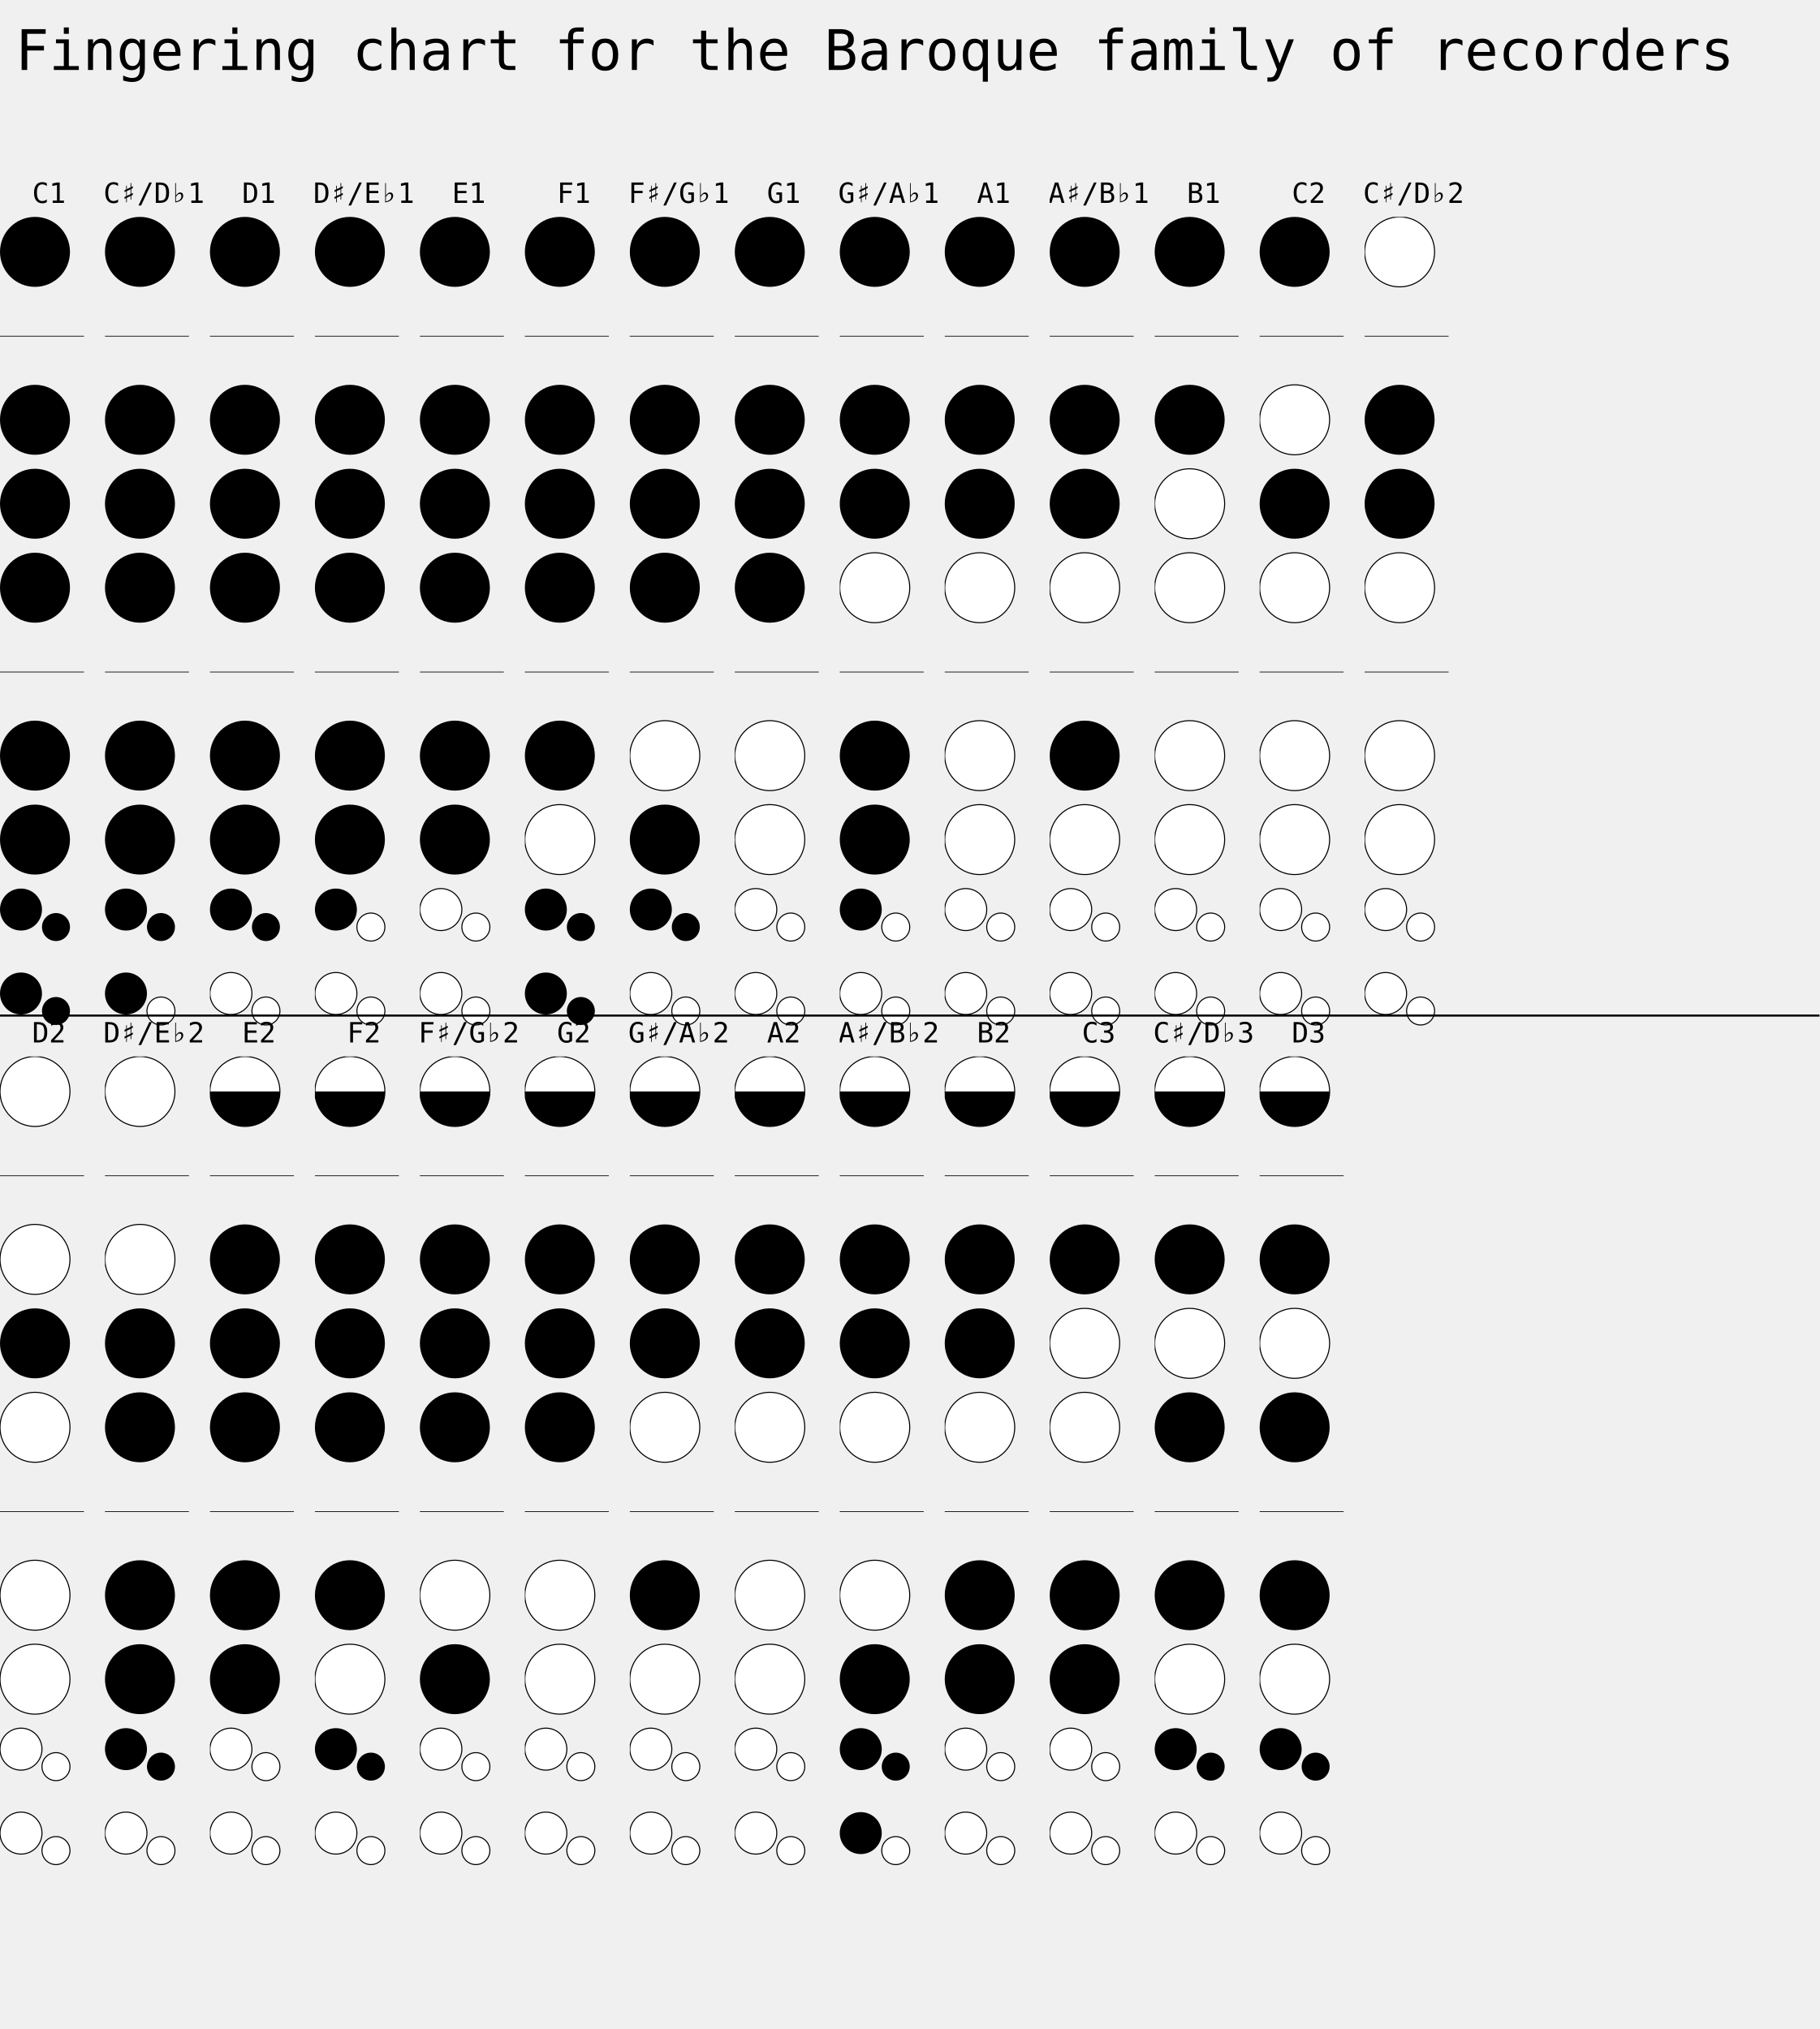
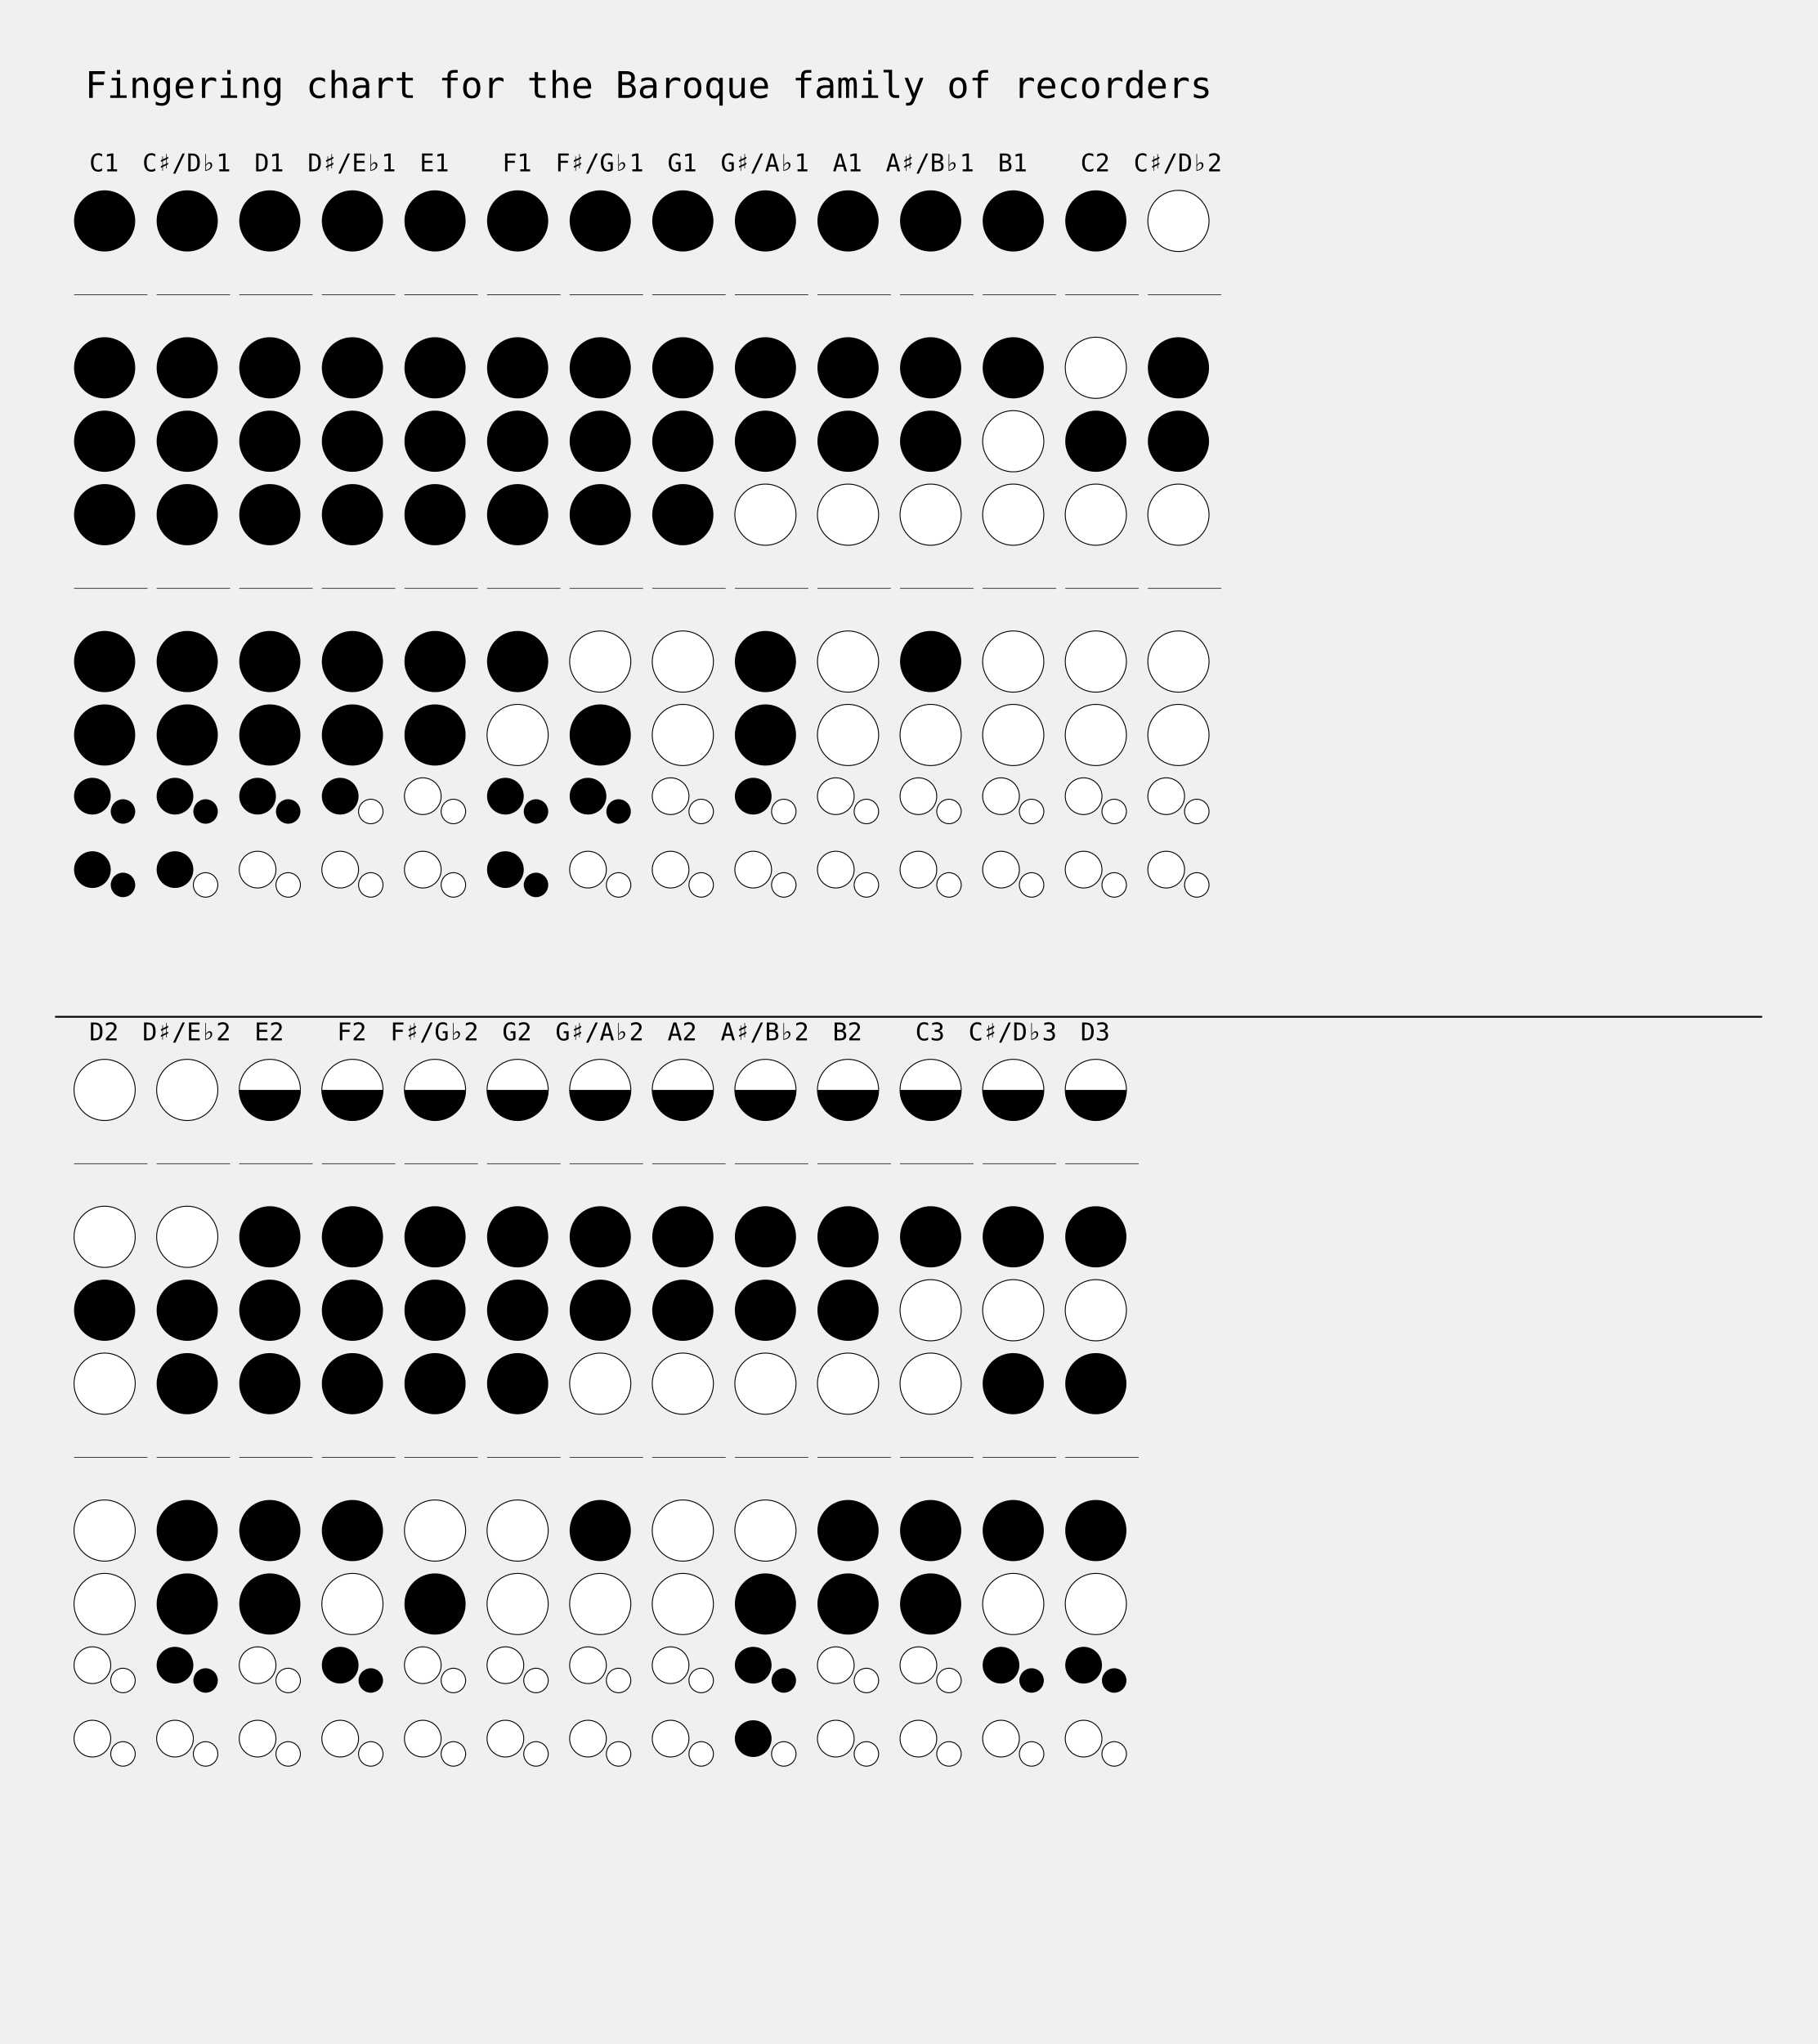
- <svg xmlns="http://www.w3.org/2000/svg" viewBox="0 0 2600 2900">
+ <svg xmlns="http://www.w3.org/2000/svg" viewBox="0 0 2970 3340">
  <defs>
    <circle cx="50" cy="50" r="50" id="pad" />
    <circle cx="80" cy="55" r="20" id="little-hole" />
    <circle cx="30" cy="30" r="30" id="big-hole" />
    <rect x="0" y="50" width="120" height="1" style="fill: black;" id="horizontal-line" />
    <path d="  M 0,50   A 50,50 0 0 0 100,50   Z  " fill="black" id="octave" />
  </defs>
  <style>
    .outline { fill: white; stroke: black; stroke-width: 1.5; }
  </style>
-   <svg class="document">
-     <svg class="page">
-       <text font-size="80" font-family="monospace" text-anchor="middle" x="1250" y="100">
+   <svg class="body" x="30" y="30" width="2850" height="3220">
+     <svg class="page" x="30" y="30" width="2910" height="3280">
+       <text font-size="60" font-family="monospace" text-anchor="middle" x="1000" y="100">
      Fingering chart for the Baroque family of recorders
</text>
-       <svg y="250" class="body">
+       <svg y="180" class="charts" x="30" width="2790" height="3010">
        <svg x="0" y="0" class="note-fingering">
-           <svg class="fingering" y="60">
-             <use x="0" y="0" href="#pad" />
-             <use x="0" y="120" href="#horizontal-line" />
-             <use x="0" y="240" href="#pad" />
-             <use x="0" y="360" href="#pad" />
-             <use x="0" y="480" href="#pad" />
-             <use x="0" y="600" href="#horizontal-line" />
-             <use x="0" y="720" href="#pad" />
-             <use x="0" y="840" href="#pad" />
-             <use x="0" y="960" href="#little-hole" />
-             <use x="0" y="960" href="#big-hole" />
-             <use x="0" y="1080" href="#little-hole" />
-             <use x="0" y="1080" href="#big-hole" />
-           </svg>
-           <text x="70" font-size="40" font-family="monospace" text-anchor="middle" class="caption" y="40">  C1  </text>
-         </svg>
-         <svg x="150" y="0" class="note-fingering">
-           <svg class="fingering" y="60">
-             <use x="0" y="0" href="#pad" />
-             <use x="0" y="120" href="#horizontal-line" />
-             <use x="0" y="240" href="#pad" />
-             <use x="0" y="360" href="#pad" />
-             <use x="0" y="480" href="#pad" />
-             <use x="0" y="600" href="#horizontal-line" />
-             <use x="0" y="720" href="#pad" />
-             <use x="0" y="840" href="#pad" />
-             <use x="0" y="960" href="#little-hole" />
-             <use x="0" y="960" href="#big-hole" />
-             <use x="0" y="1080" href="#little-hole" class="outline" />
-             <use x="0" y="1080" href="#big-hole" />
-           </svg>
-           <text x="70" font-size="40" font-family="monospace" text-anchor="middle" class="caption" y="40">C♯/D♭1</text>
-         </svg>
-         <svg x="300" y="0" class="note-fingering">
-           <svg class="fingering" y="60">
-             <use x="0" y="0" href="#pad" />
-             <use x="0" y="120" href="#horizontal-line" />
-             <use x="0" y="240" href="#pad" />
-             <use x="0" y="360" href="#pad" />
-             <use x="0" y="480" href="#pad" />
-             <use x="0" y="600" href="#horizontal-line" />
-             <use x="0" y="720" href="#pad" />
-             <use x="0" y="840" href="#pad" />
-             <use x="0" y="960" href="#little-hole" />
-             <use x="0" y="960" href="#big-hole" />
-             <use x="0" y="1080" href="#little-hole" class="outline" />
-             <use x="0" y="1080" href="#big-hole" class="outline" />
-           </svg>
-           <text x="70" font-size="40" font-family="monospace" text-anchor="middle" class="caption" y="40">  D1  </text>
-         </svg>
-         <svg x="450" y="0" class="note-fingering">
-           <svg class="fingering" y="60">
-             <use x="0" y="0" href="#pad" />
-             <use x="0" y="120" href="#horizontal-line" />
-             <use x="0" y="240" href="#pad" />
-             <use x="0" y="360" href="#pad" />
-             <use x="0" y="480" href="#pad" />
-             <use x="0" y="600" href="#horizontal-line" />
-             <use x="0" y="720" href="#pad" />
-             <use x="0" y="840" href="#pad" />
-             <use x="0" y="960" href="#little-hole" class="outline" />
-             <use x="0" y="960" href="#big-hole" />
-             <use x="0" y="1080" href="#little-hole" class="outline" />
-             <use x="0" y="1080" href="#big-hole" class="outline" />
-           </svg>
-           <text x="70" font-size="40" font-family="monospace" text-anchor="middle" class="caption" y="40">D♯/E♭1</text>
-         </svg>
-         <svg x="600" y="0" class="note-fingering">
-           <svg class="fingering" y="60">
-             <use x="0" y="0" href="#pad" />
-             <use x="0" y="120" href="#horizontal-line" />
-             <use x="0" y="240" href="#pad" />
-             <use x="0" y="360" href="#pad" />
-             <use x="0" y="480" href="#pad" />
-             <use x="0" y="600" href="#horizontal-line" />
-             <use x="0" y="720" href="#pad" />
-             <use x="0" y="840" href="#pad" />
-             <use x="0" y="960" href="#little-hole" class="outline" />
-             <use x="0" y="960" href="#big-hole" class="outline" />
-             <use x="0" y="1080" href="#little-hole" class="outline" />
-             <use x="0" y="1080" href="#big-hole" class="outline" />
-           </svg>
-           <text x="70" font-size="40" font-family="monospace" text-anchor="middle" class="caption" y="40">  E1  </text>
-         </svg>
-         <svg x="750" y="0" class="note-fingering">
-           <svg class="fingering" y="60">
-             <use x="0" y="0" href="#pad" />
-             <use x="0" y="120" href="#horizontal-line" />
-             <use x="0" y="240" href="#pad" />
-             <use x="0" y="360" href="#pad" />
-             <use x="0" y="480" href="#pad" />
-             <use x="0" y="600" href="#horizontal-line" />
-             <use x="0" y="720" href="#pad" />
-             <use x="0" y="840" href="#pad" class="outline" />
-             <use x="0" y="960" href="#little-hole" />
-             <use x="0" y="960" href="#big-hole" />
-             <use x="0" y="1080" href="#little-hole" />
-             <use x="0" y="1080" href="#big-hole" />
-           </svg>
-           <text x="70" font-size="40" font-family="monospace" text-anchor="middle" class="caption" y="40">  F1  </text>
-         </svg>
-         <svg x="900" y="0" class="note-fingering">
-           <svg class="fingering" y="60">
-             <use x="0" y="0" href="#pad" />
-             <use x="0" y="120" href="#horizontal-line" />
-             <use x="0" y="240" href="#pad" />
-             <use x="0" y="360" href="#pad" />
-             <use x="0" y="480" href="#pad" />
-             <use x="0" y="600" href="#horizontal-line" />
-             <use x="0" y="720" href="#pad" class="outline" />
-             <use x="0" y="840" href="#pad" />
-             <use x="0" y="960" href="#little-hole" />
-             <use x="0" y="960" href="#big-hole" />
-             <use x="0" y="1080" href="#little-hole" class="outline" />
-             <use x="0" y="1080" href="#big-hole" class="outline" />
-           </svg>
-           <text x="70" font-size="40" font-family="monospace" text-anchor="middle" class="caption" y="40">F♯/G♭1</text>
-         </svg>
-         <svg x="1050" y="0" class="note-fingering">
-           <svg class="fingering" y="60">
-             <use x="0" y="0" href="#pad" />
-             <use x="0" y="120" href="#horizontal-line" />
-             <use x="0" y="240" href="#pad" />
-             <use x="0" y="360" href="#pad" />
-             <use x="0" y="480" href="#pad" />
-             <use x="0" y="600" href="#horizontal-line" />
-             <use x="0" y="720" href="#pad" class="outline" />
-             <use x="0" y="840" href="#pad" class="outline" />
-             <use x="0" y="960" href="#little-hole" class="outline" />
-             <use x="0" y="960" href="#big-hole" class="outline" />
-             <use x="0" y="1080" href="#little-hole" class="outline" />
-             <use x="0" y="1080" href="#big-hole" class="outline" />
-           </svg>
-           <text x="70" font-size="40" font-family="monospace" text-anchor="middle" class="caption" y="40">  G1  </text>
-         </svg>
-         <svg x="1200" y="0" class="note-fingering">
-           <svg class="fingering" y="60">
-             <use x="0" y="0" href="#pad" />
-             <use x="0" y="120" href="#horizontal-line" />
-             <use x="0" y="240" href="#pad" />
-             <use x="0" y="360" href="#pad" />
-             <use x="0" y="480" href="#pad" class="outline" />
-             <use x="0" y="600" href="#horizontal-line" />
-             <use x="0" y="720" href="#pad" />
-             <use x="0" y="840" href="#pad" />
-             <use x="0" y="960" href="#little-hole" class="outline" />
-             <use x="0" y="960" href="#big-hole" />
-             <use x="0" y="1080" href="#little-hole" class="outline" />
-             <use x="0" y="1080" href="#big-hole" class="outline" />
-           </svg>
-           <text x="70" font-size="40" font-family="monospace" text-anchor="middle" class="caption" y="40">G♯/A♭1</text>
+           <svg class="fingering" x="30" y="70" width="135" height="1270">
+             <use x="1" y="1" href="#pad" />
+             <use x="1" y="121" href="#horizontal-line" />
+             <use x="1" y="241" href="#pad" />
+             <use x="1" y="361" href="#pad" />
+             <use x="1" y="481" href="#pad" />
+             <use x="1" y="601" href="#horizontal-line" />
+             <use x="1" y="721" href="#pad" />
+             <use x="1" y="841" href="#pad" />
+             <use x="1" y="961" href="#little-hole" />
+             <use x="1" y="961" href="#big-hole" />
+             <use x="1" y="1081" href="#little-hole" />
+             <use x="1" y="1081" href="#big-hole" />
+           </svg>
+           <text x="80" font-size="40" font-family="monospace" text-anchor="middle" class="caption" y="40">  C1  </text>
+         </svg>
+         <svg x="135" y="0" class="note-fingering">
+           <svg class="fingering" x="30" y="70" width="135" height="1270">
+             <use x="1" y="1" href="#pad" />
+             <use x="1" y="121" href="#horizontal-line" />
+             <use x="1" y="241" href="#pad" />
+             <use x="1" y="361" href="#pad" />
+             <use x="1" y="481" href="#pad" />
+             <use x="1" y="601" href="#horizontal-line" />
+             <use x="1" y="721" href="#pad" />
+             <use x="1" y="841" href="#pad" />
+             <use x="1" y="961" href="#little-hole" />
+             <use x="1" y="961" href="#big-hole" />
+             <use x="1" y="1081" href="#little-hole" class="outline" />
+             <use x="1" y="1081" href="#big-hole" />
+           </svg>
+           <text x="80" font-size="40" font-family="monospace" text-anchor="middle" class="caption" y="40">C♯/D♭1</text>
+         </svg>
+         <svg x="270" y="0" class="note-fingering">
+           <svg class="fingering" x="30" y="70" width="135" height="1270">
+             <use x="1" y="1" href="#pad" />
+             <use x="1" y="121" href="#horizontal-line" />
+             <use x="1" y="241" href="#pad" />
+             <use x="1" y="361" href="#pad" />
+             <use x="1" y="481" href="#pad" />
+             <use x="1" y="601" href="#horizontal-line" />
+             <use x="1" y="721" href="#pad" />
+             <use x="1" y="841" href="#pad" />
+             <use x="1" y="961" href="#little-hole" />
+             <use x="1" y="961" href="#big-hole" />
+             <use x="1" y="1081" href="#little-hole" class="outline" />
+             <use x="1" y="1081" href="#big-hole" class="outline" />
+           </svg>
+           <text x="80" font-size="40" font-family="monospace" text-anchor="middle" class="caption" y="40">  D1  </text>
+         </svg>
+         <svg x="405" y="0" class="note-fingering">
+           <svg class="fingering" x="30" y="70" width="135" height="1270">
+             <use x="1" y="1" href="#pad" />
+             <use x="1" y="121" href="#horizontal-line" />
+             <use x="1" y="241" href="#pad" />
+             <use x="1" y="361" href="#pad" />
+             <use x="1" y="481" href="#pad" />
+             <use x="1" y="601" href="#horizontal-line" />
+             <use x="1" y="721" href="#pad" />
+             <use x="1" y="841" href="#pad" />
+             <use x="1" y="961" href="#little-hole" class="outline" />
+             <use x="1" y="961" href="#big-hole" />
+             <use x="1" y="1081" href="#little-hole" class="outline" />
+             <use x="1" y="1081" href="#big-hole" class="outline" />
+           </svg>
+           <text x="80" font-size="40" font-family="monospace" text-anchor="middle" class="caption" y="40">D♯/E♭1</text>
+         </svg>
+         <svg x="540" y="0" class="note-fingering">
+           <svg class="fingering" x="30" y="70" width="135" height="1270">
+             <use x="1" y="1" href="#pad" />
+             <use x="1" y="121" href="#horizontal-line" />
+             <use x="1" y="241" href="#pad" />
+             <use x="1" y="361" href="#pad" />
+             <use x="1" y="481" href="#pad" />
+             <use x="1" y="601" href="#horizontal-line" />
+             <use x="1" y="721" href="#pad" />
+             <use x="1" y="841" href="#pad" />
+             <use x="1" y="961" href="#little-hole" class="outline" />
+             <use x="1" y="961" href="#big-hole" class="outline" />
+             <use x="1" y="1081" href="#little-hole" class="outline" />
+             <use x="1" y="1081" href="#big-hole" class="outline" />
+           </svg>
+           <text x="80" font-size="40" font-family="monospace" text-anchor="middle" class="caption" y="40">  E1  </text>
+         </svg>
+         <svg x="675" y="0" class="note-fingering">
+           <svg class="fingering" x="30" y="70" width="135" height="1270">
+             <use x="1" y="1" href="#pad" />
+             <use x="1" y="121" href="#horizontal-line" />
+             <use x="1" y="241" href="#pad" />
+             <use x="1" y="361" href="#pad" />
+             <use x="1" y="481" href="#pad" />
+             <use x="1" y="601" href="#horizontal-line" />
+             <use x="1" y="721" href="#pad" />
+             <use x="1" y="841" href="#pad" class="outline" />
+             <use x="1" y="961" href="#little-hole" />
+             <use x="1" y="961" href="#big-hole" />
+             <use x="1" y="1081" href="#little-hole" />
+             <use x="1" y="1081" href="#big-hole" />
+           </svg>
+           <text x="80" font-size="40" font-family="monospace" text-anchor="middle" class="caption" y="40">  F1  </text>
+         </svg>
+         <svg x="810" y="0" class="note-fingering">
+           <svg class="fingering" x="30" y="70" width="135" height="1270">
+             <use x="1" y="1" href="#pad" />
+             <use x="1" y="121" href="#horizontal-line" />
+             <use x="1" y="241" href="#pad" />
+             <use x="1" y="361" href="#pad" />
+             <use x="1" y="481" href="#pad" />
+             <use x="1" y="601" href="#horizontal-line" />
+             <use x="1" y="721" href="#pad" class="outline" />
+             <use x="1" y="841" href="#pad" />
+             <use x="1" y="961" href="#little-hole" />
+             <use x="1" y="961" href="#big-hole" />
+             <use x="1" y="1081" href="#little-hole" class="outline" />
+             <use x="1" y="1081" href="#big-hole" class="outline" />
+           </svg>
+           <text x="80" font-size="40" font-family="monospace" text-anchor="middle" class="caption" y="40">F♯/G♭1</text>
+         </svg>
+         <svg x="945" y="0" class="note-fingering">
+           <svg class="fingering" x="30" y="70" width="135" height="1270">
+             <use x="1" y="1" href="#pad" />
+             <use x="1" y="121" href="#horizontal-line" />
+             <use x="1" y="241" href="#pad" />
+             <use x="1" y="361" href="#pad" />
+             <use x="1" y="481" href="#pad" />
+             <use x="1" y="601" href="#horizontal-line" />
+             <use x="1" y="721" href="#pad" class="outline" />
+             <use x="1" y="841" href="#pad" class="outline" />
+             <use x="1" y="961" href="#little-hole" class="outline" />
+             <use x="1" y="961" href="#big-hole" class="outline" />
+             <use x="1" y="1081" href="#little-hole" class="outline" />
+             <use x="1" y="1081" href="#big-hole" class="outline" />
+           </svg>
+           <text x="80" font-size="40" font-family="monospace" text-anchor="middle" class="caption" y="40">  G1  </text>
+         </svg>
+         <svg x="1080" y="0" class="note-fingering">
+           <svg class="fingering" x="30" y="70" width="135" height="1270">
+             <use x="1" y="1" href="#pad" />
+             <use x="1" y="121" href="#horizontal-line" />
+             <use x="1" y="241" href="#pad" />
+             <use x="1" y="361" href="#pad" />
+             <use x="1" y="481" href="#pad" class="outline" />
+             <use x="1" y="601" href="#horizontal-line" />
+             <use x="1" y="721" href="#pad" />
+             <use x="1" y="841" href="#pad" />
+             <use x="1" y="961" href="#little-hole" class="outline" />
+             <use x="1" y="961" href="#big-hole" />
+             <use x="1" y="1081" href="#little-hole" class="outline" />
+             <use x="1" y="1081" href="#big-hole" class="outline" />
+           </svg>
+           <text x="80" font-size="40" font-family="monospace" text-anchor="middle" class="caption" y="40">G♯/A♭1</text>
+         </svg>
+         <svg x="1215" y="0" class="note-fingering">
+           <svg class="fingering" x="30" y="70" width="135" height="1270">
+             <use x="1" y="1" href="#pad" />
+             <use x="1" y="121" href="#horizontal-line" />
+             <use x="1" y="241" href="#pad" />
+             <use x="1" y="361" href="#pad" />
+             <use x="1" y="481" href="#pad" class="outline" />
+             <use x="1" y="601" href="#horizontal-line" />
+             <use x="1" y="721" href="#pad" class="outline" />
+             <use x="1" y="841" href="#pad" class="outline" />
+             <use x="1" y="961" href="#little-hole" class="outline" />
+             <use x="1" y="961" href="#big-hole" class="outline" />
+             <use x="1" y="1081" href="#little-hole" class="outline" />
+             <use x="1" y="1081" href="#big-hole" class="outline" />
+           </svg>
+           <text x="80" font-size="40" font-family="monospace" text-anchor="middle" class="caption" y="40">  A1  </text>
        </svg>
        <svg x="1350" y="0" class="note-fingering">
-           <svg class="fingering" y="60">
-             <use x="0" y="0" href="#pad" />
-             <use x="0" y="120" href="#horizontal-line" />
-             <use x="0" y="240" href="#pad" />
-             <use x="0" y="360" href="#pad" />
-             <use x="0" y="480" href="#pad" class="outline" />
-             <use x="0" y="600" href="#horizontal-line" />
-             <use x="0" y="720" href="#pad" class="outline" />
-             <use x="0" y="840" href="#pad" class="outline" />
-             <use x="0" y="960" href="#little-hole" class="outline" />
-             <use x="0" y="960" href="#big-hole" class="outline" />
-             <use x="0" y="1080" href="#little-hole" class="outline" />
-             <use x="0" y="1080" href="#big-hole" class="outline" />
-           </svg>
-           <text x="70" font-size="40" font-family="monospace" text-anchor="middle" class="caption" y="40">  A1  </text>
-         </svg>
-         <svg x="1500" y="0" class="note-fingering">
-           <svg class="fingering" y="60">
-             <use x="0" y="0" href="#pad" />
-             <use x="0" y="120" href="#horizontal-line" />
-             <use x="0" y="240" href="#pad" />
-             <use x="0" y="360" href="#pad" />
-             <use x="0" y="480" href="#pad" class="outline" />
-             <use x="0" y="600" href="#horizontal-line" />
-             <use x="0" y="720" href="#pad" />
-             <use x="0" y="840" href="#pad" class="outline" />
-             <use x="0" y="960" href="#little-hole" class="outline" />
-             <use x="0" y="960" href="#big-hole" class="outline" />
-             <use x="0" y="1080" href="#little-hole" class="outline" />
-             <use x="0" y="1080" href="#big-hole" class="outline" />
-           </svg>
-           <text x="70" font-size="40" font-family="monospace" text-anchor="middle" class="caption" y="40">A♯/B♭1</text>
-         </svg>
-         <svg x="1650" y="0" class="note-fingering">
-           <svg class="fingering" y="60">
-             <use x="0" y="0" href="#pad" />
-             <use x="0" y="120" href="#horizontal-line" />
-             <use x="0" y="240" href="#pad" />
-             <use x="0" y="360" href="#pad" class="outline" />
-             <use x="0" y="480" href="#pad" class="outline" />
-             <use x="0" y="600" href="#horizontal-line" />
-             <use x="0" y="720" href="#pad" class="outline" />
-             <use x="0" y="840" href="#pad" class="outline" />
-             <use x="0" y="960" href="#little-hole" class="outline" />
-             <use x="0" y="960" href="#big-hole" class="outline" />
-             <use x="0" y="1080" href="#little-hole" class="outline" />
-             <use x="0" y="1080" href="#big-hole" class="outline" />
-           </svg>
-           <text x="70" font-size="40" font-family="monospace" text-anchor="middle" class="caption" y="40">  B1  </text>
-         </svg>
-         <svg x="1800" y="0" class="note-fingering">
-           <svg class="fingering" y="60">
-             <use x="0" y="0" href="#pad" />
-             <use x="0" y="120" href="#horizontal-line" />
-             <use x="0" y="240" href="#pad" class="outline" />
-             <use x="0" y="360" href="#pad" />
-             <use x="0" y="480" href="#pad" class="outline" />
-             <use x="0" y="600" href="#horizontal-line" />
-             <use x="0" y="720" href="#pad" class="outline" />
-             <use x="0" y="840" href="#pad" class="outline" />
-             <use x="0" y="960" href="#little-hole" class="outline" />
-             <use x="0" y="960" href="#big-hole" class="outline" />
-             <use x="0" y="1080" href="#little-hole" class="outline" />
-             <use x="0" y="1080" href="#big-hole" class="outline" />
-           </svg>
-           <text x="70" font-size="40" font-family="monospace" text-anchor="middle" class="caption" y="40">  C2  </text>
-         </svg>
-         <svg x="1950" y="0" class="note-fingering">
-           <svg class="fingering" y="60">
-             <use x="0" y="0" href="#pad" class="outline" />
-             <use x="0" y="120" href="#horizontal-line" />
-             <use x="0" y="240" href="#pad" />
-             <use x="0" y="360" href="#pad" />
-             <use x="0" y="480" href="#pad" class="outline" />
-             <use x="0" y="600" href="#horizontal-line" />
-             <use x="0" y="720" href="#pad" class="outline" />
-             <use x="0" y="840" href="#pad" class="outline" />
-             <use x="0" y="960" href="#little-hole" class="outline" />
-             <use x="0" y="960" href="#big-hole" class="outline" />
-             <use x="0" y="1080" href="#little-hole" class="outline" />
-             <use x="0" y="1080" href="#big-hole" class="outline" />
-           </svg>
-           <text x="70" font-size="40" font-family="monospace" text-anchor="middle" class="caption" y="40">C♯/D♭2</text>
-         </svg>
-         <svg x="0" y="1200" class="note-fingering">
-           <svg class="fingering" y="60">
-             <use x="0" y="0" href="#pad" class="outline" />
-             <use x="0" y="120" href="#horizontal-line" />
-             <use x="0" y="240" href="#pad" class="outline" />
-             <use x="0" y="360" href="#pad" />
-             <use x="0" y="480" href="#pad" class="outline" />
-             <use x="0" y="600" href="#horizontal-line" />
-             <use x="0" y="720" href="#pad" class="outline" />
-             <use x="0" y="840" href="#pad" class="outline" />
-             <use x="0" y="960" href="#little-hole" class="outline" />
-             <use x="0" y="960" href="#big-hole" class="outline" />
-             <use x="0" y="1080" href="#little-hole" class="outline" />
-             <use x="0" y="1080" href="#big-hole" class="outline" />
-           </svg>
-           <text x="70" font-size="40" font-family="monospace" text-anchor="middle" class="caption" y="40">  D2  </text>
-         </svg>
-         <svg x="150" y="1200" class="note-fingering">
-           <svg class="fingering" y="60">
-             <use x="0" y="0" href="#pad" class="outline" />
-             <use x="0" y="120" href="#horizontal-line" />
-             <use x="0" y="240" href="#pad" class="outline" />
-             <use x="0" y="360" href="#pad" />
-             <use x="0" y="480" href="#pad" />
-             <use x="0" y="600" href="#horizontal-line" />
-             <use x="0" y="720" href="#pad" />
-             <use x="0" y="840" href="#pad" />
-             <use x="0" y="960" href="#little-hole" />
-             <use x="0" y="960" href="#big-hole" />
-             <use x="0" y="1080" href="#little-hole" class="outline" />
-             <use x="0" y="1080" href="#big-hole" class="outline" />
-           </svg>
-           <text x="70" font-size="40" font-family="monospace" text-anchor="middle" class="caption" y="40">D♯/E♭2</text>
-         </svg>
-         <svg x="300" y="1200" class="note-fingering">
-           <svg class="fingering" y="60">
-             <use x="0" y="0" href="#pad" class="outline" />
-             <use x="0" y="0" href="#octave" />
-             <use x="0" y="120" href="#horizontal-line" />
-             <use x="0" y="240" href="#pad" />
-             <use x="0" y="360" href="#pad" />
-             <use x="0" y="480" href="#pad" />
-             <use x="0" y="600" href="#horizontal-line" />
-             <use x="0" y="720" href="#pad" />
-             <use x="0" y="840" href="#pad" />
-             <use x="0" y="960" href="#little-hole" class="outline" />
-             <use x="0" y="960" href="#big-hole" class="outline" />
-             <use x="0" y="1080" href="#little-hole" class="outline" />
-             <use x="0" y="1080" href="#big-hole" class="outline" />
-           </svg>
-           <text x="70" font-size="40" font-family="monospace" text-anchor="middle" class="caption" y="40">  E2  </text>
-         </svg>
-         <svg x="450" y="1200" class="note-fingering">
-           <svg class="fingering" y="60">
-             <use x="0" y="0" href="#pad" class="outline" />
-             <use x="0" y="0" href="#octave" />
-             <use x="0" y="120" href="#horizontal-line" />
-             <use x="0" y="240" href="#pad" />
-             <use x="0" y="360" href="#pad" />
-             <use x="0" y="480" href="#pad" />
-             <use x="0" y="600" href="#horizontal-line" />
-             <use x="0" y="720" href="#pad" />
-             <use x="0" y="840" href="#pad" class="outline" />
-             <use x="0" y="960" href="#little-hole" />
-             <use x="0" y="960" href="#big-hole" />
-             <use x="0" y="1080" href="#little-hole" class="outline" />
-             <use x="0" y="1080" href="#big-hole" class="outline" />
-           </svg>
-           <text x="70" font-size="40" font-family="monospace" text-anchor="middle" class="caption" y="40">  F2  </text>
-         </svg>
-         <svg x="600" y="1200" class="note-fingering">
-           <svg class="fingering" y="60">
-             <use x="0" y="0" href="#pad" class="outline" />
-             <use x="0" y="0" href="#octave" />
-             <use x="0" y="120" href="#horizontal-line" />
-             <use x="0" y="240" href="#pad" />
-             <use x="0" y="360" href="#pad" />
-             <use x="0" y="480" href="#pad" />
-             <use x="0" y="600" href="#horizontal-line" />
-             <use x="0" y="720" href="#pad" class="outline" />
-             <use x="0" y="840" href="#pad" />
-             <use x="0" y="960" href="#little-hole" class="outline" />
-             <use x="0" y="960" href="#big-hole" class="outline" />
-             <use x="0" y="1080" href="#little-hole" class="outline" />
-             <use x="0" y="1080" href="#big-hole" class="outline" />
-           </svg>
-           <text x="70" font-size="40" font-family="monospace" text-anchor="middle" class="caption" y="40">F♯/G♭2</text>
-         </svg>
-         <svg x="750" y="1200" class="note-fingering">
-           <svg class="fingering" y="60">
-             <use x="0" y="0" href="#pad" class="outline" />
-             <use x="0" y="0" href="#octave" />
-             <use x="0" y="120" href="#horizontal-line" />
-             <use x="0" y="240" href="#pad" />
-             <use x="0" y="360" href="#pad" />
-             <use x="0" y="480" href="#pad" />
-             <use x="0" y="600" href="#horizontal-line" />
-             <use x="0" y="720" href="#pad" class="outline" />
-             <use x="0" y="840" href="#pad" class="outline" />
-             <use x="0" y="960" href="#little-hole" class="outline" />
-             <use x="0" y="960" href="#big-hole" class="outline" />
-             <use x="0" y="1080" href="#little-hole" class="outline" />
-             <use x="0" y="1080" href="#big-hole" class="outline" />
-           </svg>
-           <text x="70" font-size="40" font-family="monospace" text-anchor="middle" class="caption" y="40">  G2  </text>
-         </svg>
-         <svg x="900" y="1200" class="note-fingering">
-           <svg class="fingering" y="60">
-             <use x="0" y="0" href="#pad" class="outline" />
-             <use x="0" y="0" href="#octave" />
-             <use x="0" y="120" href="#horizontal-line" />
-             <use x="0" y="240" href="#pad" />
-             <use x="0" y="360" href="#pad" />
-             <use x="0" y="480" href="#pad" class="outline" />
-             <use x="0" y="600" href="#horizontal-line" />
-             <use x="0" y="720" href="#pad" />
-             <use x="0" y="840" href="#pad" class="outline" />
-             <use x="0" y="960" href="#little-hole" class="outline" />
-             <use x="0" y="960" href="#big-hole" class="outline" />
-             <use x="0" y="1080" href="#little-hole" class="outline" />
-             <use x="0" y="1080" href="#big-hole" class="outline" />
-           </svg>
-           <text x="70" font-size="40" font-family="monospace" text-anchor="middle" class="caption" y="40">G♯/A♭2</text>
-         </svg>
-         <svg x="1050" y="1200" class="note-fingering">
-           <svg class="fingering" y="60">
-             <use x="0" y="0" href="#pad" class="outline" />
-             <use x="0" y="0" href="#octave" />
-             <use x="0" y="120" href="#horizontal-line" />
-             <use x="0" y="240" href="#pad" />
-             <use x="0" y="360" href="#pad" />
-             <use x="0" y="480" href="#pad" class="outline" />
-             <use x="0" y="600" href="#horizontal-line" />
-             <use x="0" y="720" href="#pad" class="outline" />
-             <use x="0" y="840" href="#pad" class="outline" />
-             <use x="0" y="960" href="#little-hole" class="outline" />
-             <use x="0" y="960" href="#big-hole" class="outline" />
-             <use x="0" y="1080" href="#little-hole" class="outline" />
-             <use x="0" y="1080" href="#big-hole" class="outline" />
-           </svg>
-           <text x="70" font-size="40" font-family="monospace" text-anchor="middle" class="caption" y="40">  A2  </text>
-         </svg>
-         <svg x="1200" y="1200" class="note-fingering">
-           <svg class="fingering" y="60">
-             <use x="0" y="0" href="#pad" class="outline" />
-             <use x="0" y="0" href="#octave" />
-             <use x="0" y="120" href="#horizontal-line" />
-             <use x="0" y="240" href="#pad" />
-             <use x="0" y="360" href="#pad" />
-             <use x="0" y="480" href="#pad" class="outline" />
-             <use x="0" y="600" href="#horizontal-line" />
-             <use x="0" y="720" href="#pad" class="outline" />
-             <use x="0" y="840" href="#pad" />
-             <use x="0" y="960" href="#little-hole" />
-             <use x="0" y="960" href="#big-hole" />
-             <use x="0" y="1080" href="#little-hole" class="outline" />
-             <use x="0" y="1080" href="#big-hole" />
-           </svg>
-           <text x="70" font-size="40" font-family="monospace" text-anchor="middle" class="caption" y="40">A♯/B♭2</text>
-         </svg>
-         <svg x="1350" y="1200" class="note-fingering">
-           <svg class="fingering" y="60">
-             <use x="0" y="0" href="#pad" class="outline" />
-             <use x="0" y="0" href="#octave" />
-             <use x="0" y="120" href="#horizontal-line" />
-             <use x="0" y="240" href="#pad" />
-             <use x="0" y="360" href="#pad" />
-             <use x="0" y="480" href="#pad" class="outline" />
-             <use x="0" y="600" href="#horizontal-line" />
-             <use x="0" y="720" href="#pad" />
-             <use x="0" y="840" href="#pad" />
-             <use x="0" y="960" href="#little-hole" class="outline" />
-             <use x="0" y="960" href="#big-hole" class="outline" />
-             <use x="0" y="1080" href="#little-hole" class="outline" />
-             <use x="0" y="1080" href="#big-hole" class="outline" />
-           </svg>
-           <text x="70" font-size="40" font-family="monospace" text-anchor="middle" class="caption" y="40">  B2  </text>
-         </svg>
-         <svg x="1500" y="1200" class="note-fingering">
-           <svg class="fingering" y="60">
-             <use x="0" y="0" href="#pad" class="outline" />
-             <use x="0" y="0" href="#octave" />
-             <use x="0" y="120" href="#horizontal-line" />
-             <use x="0" y="240" href="#pad" />
-             <use x="0" y="360" href="#pad" class="outline" />
-             <use x="0" y="480" href="#pad" class="outline" />
-             <use x="0" y="600" href="#horizontal-line" />
-             <use x="0" y="720" href="#pad" />
-             <use x="0" y="840" href="#pad" />
-             <use x="0" y="960" href="#little-hole" class="outline" />
-             <use x="0" y="960" href="#big-hole" class="outline" />
-             <use x="0" y="1080" href="#little-hole" class="outline" />
-             <use x="0" y="1080" href="#big-hole" class="outline" />
-           </svg>
-           <text x="70" font-size="40" font-family="monospace" text-anchor="middle" class="caption" y="40">  C3  </text>
-         </svg>
-         <svg x="1650" y="1200" class="note-fingering">
-           <svg class="fingering" y="60">
-             <use x="0" y="0" href="#pad" class="outline" />
-             <use x="0" y="0" href="#octave" />
-             <use x="0" y="120" href="#horizontal-line" />
-             <use x="0" y="240" href="#pad" />
-             <use x="0" y="360" href="#pad" class="outline" />
-             <use x="0" y="480" href="#pad" />
-             <use x="0" y="600" href="#horizontal-line" />
-             <use x="0" y="720" href="#pad" />
-             <use x="0" y="840" href="#pad" class="outline" />
-             <use x="0" y="960" href="#little-hole" />
-             <use x="0" y="960" href="#big-hole" />
-             <use x="0" y="1080" href="#little-hole" class="outline" />
-             <use x="0" y="1080" href="#big-hole" class="outline" />
-           </svg>
-           <text x="70" font-size="40" font-family="monospace" text-anchor="middle" class="caption" y="40">C♯/D♭3</text>
-         </svg>
-         <svg x="1800" y="1200" class="note-fingering">
-           <svg class="fingering" y="60">
-             <use x="0" y="0" href="#pad" class="outline" />
-             <use x="0" y="0" href="#octave" />
-             <use x="0" y="120" href="#horizontal-line" />
-             <use x="0" y="240" href="#pad" />
-             <use x="0" y="360" href="#pad" class="outline" />
-             <use x="0" y="480" href="#pad" />
-             <use x="0" y="600" href="#horizontal-line" />
-             <use x="0" y="720" href="#pad" />
-             <use x="0" y="840" href="#pad" class="outline" />
-             <use x="0" y="960" href="#little-hole" />
-             <use x="0" y="960" href="#big-hole" />
-             <use x="0" y="1080" href="#little-hole" class="outline" />
-             <use x="0" y="1080" href="#big-hole" class="outline" />
-           </svg>
-           <text x="70" font-size="40" font-family="monospace" text-anchor="middle" class="caption" y="40">  D3  </text>
-         </svg>
-         <rect y="1200" width="2600" height="3" class="large-separator" />
+           <svg class="fingering" x="30" y="70" width="135" height="1270">
+             <use x="1" y="1" href="#pad" />
+             <use x="1" y="121" href="#horizontal-line" />
+             <use x="1" y="241" href="#pad" />
+             <use x="1" y="361" href="#pad" />
+             <use x="1" y="481" href="#pad" class="outline" />
+             <use x="1" y="601" href="#horizontal-line" />
+             <use x="1" y="721" href="#pad" />
+             <use x="1" y="841" href="#pad" class="outline" />
+             <use x="1" y="961" href="#little-hole" class="outline" />
+             <use x="1" y="961" href="#big-hole" class="outline" />
+             <use x="1" y="1081" href="#little-hole" class="outline" />
+             <use x="1" y="1081" href="#big-hole" class="outline" />
+           </svg>
+           <text x="80" font-size="40" font-family="monospace" text-anchor="middle" class="caption" y="40">A♯/B♭1</text>
+         </svg>
+         <svg x="1485" y="0" class="note-fingering">
+           <svg class="fingering" x="30" y="70" width="135" height="1270">
+             <use x="1" y="1" href="#pad" />
+             <use x="1" y="121" href="#horizontal-line" />
+             <use x="1" y="241" href="#pad" />
+             <use x="1" y="361" href="#pad" class="outline" />
+             <use x="1" y="481" href="#pad" class="outline" />
+             <use x="1" y="601" href="#horizontal-line" />
+             <use x="1" y="721" href="#pad" class="outline" />
+             <use x="1" y="841" href="#pad" class="outline" />
+             <use x="1" y="961" href="#little-hole" class="outline" />
+             <use x="1" y="961" href="#big-hole" class="outline" />
+             <use x="1" y="1081" href="#little-hole" class="outline" />
+             <use x="1" y="1081" href="#big-hole" class="outline" />
+           </svg>
+           <text x="80" font-size="40" font-family="monospace" text-anchor="middle" class="caption" y="40">  B1  </text>
+         </svg>
+         <svg x="1620" y="0" class="note-fingering">
+           <svg class="fingering" x="30" y="70" width="135" height="1270">
+             <use x="1" y="1" href="#pad" />
+             <use x="1" y="121" href="#horizontal-line" />
+             <use x="1" y="241" href="#pad" class="outline" />
+             <use x="1" y="361" href="#pad" />
+             <use x="1" y="481" href="#pad" class="outline" />
+             <use x="1" y="601" href="#horizontal-line" />
+             <use x="1" y="721" href="#pad" class="outline" />
+             <use x="1" y="841" href="#pad" class="outline" />
+             <use x="1" y="961" href="#little-hole" class="outline" />
+             <use x="1" y="961" href="#big-hole" class="outline" />
+             <use x="1" y="1081" href="#little-hole" class="outline" />
+             <use x="1" y="1081" href="#big-hole" class="outline" />
+           </svg>
+           <text x="80" font-size="40" font-family="monospace" text-anchor="middle" class="caption" y="40">  C2  </text>
+         </svg>
+         <svg x="1755" y="0" class="note-fingering">
+           <svg class="fingering" x="30" y="70" width="135" height="1270">
+             <use x="1" y="1" href="#pad" class="outline" />
+             <use x="1" y="121" href="#horizontal-line" />
+             <use x="1" y="241" href="#pad" />
+             <use x="1" y="361" href="#pad" />
+             <use x="1" y="481" href="#pad" class="outline" />
+             <use x="1" y="601" href="#horizontal-line" />
+             <use x="1" y="721" href="#pad" class="outline" />
+             <use x="1" y="841" href="#pad" class="outline" />
+             <use x="1" y="961" href="#little-hole" class="outline" />
+             <use x="1" y="961" href="#big-hole" class="outline" />
+             <use x="1" y="1081" href="#little-hole" class="outline" />
+             <use x="1" y="1081" href="#big-hole" class="outline" />
+           </svg>
+           <text x="80" font-size="40" font-family="monospace" text-anchor="middle" class="caption" y="40">C♯/D♭2</text>
+         </svg>
+         <svg x="0" y="1420" class="note-fingering">
+           <svg class="fingering" x="30" y="70" width="135" height="1270">
+             <use x="1" y="1" href="#pad" class="outline" />
+             <use x="1" y="121" href="#horizontal-line" />
+             <use x="1" y="241" href="#pad" class="outline" />
+             <use x="1" y="361" href="#pad" />
+             <use x="1" y="481" href="#pad" class="outline" />
+             <use x="1" y="601" href="#horizontal-line" />
+             <use x="1" y="721" href="#pad" class="outline" />
+             <use x="1" y="841" href="#pad" class="outline" />
+             <use x="1" y="961" href="#little-hole" class="outline" />
+             <use x="1" y="961" href="#big-hole" class="outline" />
+             <use x="1" y="1081" href="#little-hole" class="outline" />
+             <use x="1" y="1081" href="#big-hole" class="outline" />
+           </svg>
+           <text x="80" font-size="40" font-family="monospace" text-anchor="middle" class="caption" y="40">  D2  </text>
+         </svg>
+         <svg x="135" y="1420" class="note-fingering">
+           <svg class="fingering" x="30" y="70" width="135" height="1270">
+             <use x="1" y="1" href="#pad" class="outline" />
+             <use x="1" y="121" href="#horizontal-line" />
+             <use x="1" y="241" href="#pad" class="outline" />
+             <use x="1" y="361" href="#pad" />
+             <use x="1" y="481" href="#pad" />
+             <use x="1" y="601" href="#horizontal-line" />
+             <use x="1" y="721" href="#pad" />
+             <use x="1" y="841" href="#pad" />
+             <use x="1" y="961" href="#little-hole" />
+             <use x="1" y="961" href="#big-hole" />
+             <use x="1" y="1081" href="#little-hole" class="outline" />
+             <use x="1" y="1081" href="#big-hole" class="outline" />
+           </svg>
+           <text x="80" font-size="40" font-family="monospace" text-anchor="middle" class="caption" y="40">D♯/E♭2</text>
+         </svg>
+         <svg x="270" y="1420" class="note-fingering">
+           <svg class="fingering" x="30" y="70" width="135" height="1270">
+             <use x="1" y="1" href="#pad" class="outline" />
+             <use x="1" y="1" href="#octave" />
+             <use x="1" y="121" href="#horizontal-line" />
+             <use x="1" y="241" href="#pad" />
+             <use x="1" y="361" href="#pad" />
+             <use x="1" y="481" href="#pad" />
+             <use x="1" y="601" href="#horizontal-line" />
+             <use x="1" y="721" href="#pad" />
+             <use x="1" y="841" href="#pad" />
+             <use x="1" y="961" href="#little-hole" class="outline" />
+             <use x="1" y="961" href="#big-hole" class="outline" />
+             <use x="1" y="1081" href="#little-hole" class="outline" />
+             <use x="1" y="1081" href="#big-hole" class="outline" />
+           </svg>
+           <text x="80" font-size="40" font-family="monospace" text-anchor="middle" class="caption" y="40">  E2  </text>
+         </svg>
+         <svg x="405" y="1420" class="note-fingering">
+           <svg class="fingering" x="30" y="70" width="135" height="1270">
+             <use x="1" y="1" href="#pad" class="outline" />
+             <use x="1" y="1" href="#octave" />
+             <use x="1" y="121" href="#horizontal-line" />
+             <use x="1" y="241" href="#pad" />
+             <use x="1" y="361" href="#pad" />
+             <use x="1" y="481" href="#pad" />
+             <use x="1" y="601" href="#horizontal-line" />
+             <use x="1" y="721" href="#pad" />
+             <use x="1" y="841" href="#pad" class="outline" />
+             <use x="1" y="961" href="#little-hole" />
+             <use x="1" y="961" href="#big-hole" />
+             <use x="1" y="1081" href="#little-hole" class="outline" />
+             <use x="1" y="1081" href="#big-hole" class="outline" />
+           </svg>
+           <text x="80" font-size="40" font-family="monospace" text-anchor="middle" class="caption" y="40">  F2  </text>
+         </svg>
+         <svg x="540" y="1420" class="note-fingering">
+           <svg class="fingering" x="30" y="70" width="135" height="1270">
+             <use x="1" y="1" href="#pad" class="outline" />
+             <use x="1" y="1" href="#octave" />
+             <use x="1" y="121" href="#horizontal-line" />
+             <use x="1" y="241" href="#pad" />
+             <use x="1" y="361" href="#pad" />
+             <use x="1" y="481" href="#pad" />
+             <use x="1" y="601" href="#horizontal-line" />
+             <use x="1" y="721" href="#pad" class="outline" />
+             <use x="1" y="841" href="#pad" />
+             <use x="1" y="961" href="#little-hole" class="outline" />
+             <use x="1" y="961" href="#big-hole" class="outline" />
+             <use x="1" y="1081" href="#little-hole" class="outline" />
+             <use x="1" y="1081" href="#big-hole" class="outline" />
+           </svg>
+           <text x="80" font-size="40" font-family="monospace" text-anchor="middle" class="caption" y="40">F♯/G♭2</text>
+         </svg>
+         <svg x="675" y="1420" class="note-fingering">
+           <svg class="fingering" x="30" y="70" width="135" height="1270">
+             <use x="1" y="1" href="#pad" class="outline" />
+             <use x="1" y="1" href="#octave" />
+             <use x="1" y="121" href="#horizontal-line" />
+             <use x="1" y="241" href="#pad" />
+             <use x="1" y="361" href="#pad" />
+             <use x="1" y="481" href="#pad" />
+             <use x="1" y="601" href="#horizontal-line" />
+             <use x="1" y="721" href="#pad" class="outline" />
+             <use x="1" y="841" href="#pad" class="outline" />
+             <use x="1" y="961" href="#little-hole" class="outline" />
+             <use x="1" y="961" href="#big-hole" class="outline" />
+             <use x="1" y="1081" href="#little-hole" class="outline" />
+             <use x="1" y="1081" href="#big-hole" class="outline" />
+           </svg>
+           <text x="80" font-size="40" font-family="monospace" text-anchor="middle" class="caption" y="40">  G2  </text>
+         </svg>
+         <svg x="810" y="1420" class="note-fingering">
+           <svg class="fingering" x="30" y="70" width="135" height="1270">
+             <use x="1" y="1" href="#pad" class="outline" />
+             <use x="1" y="1" href="#octave" />
+             <use x="1" y="121" href="#horizontal-line" />
+             <use x="1" y="241" href="#pad" />
+             <use x="1" y="361" href="#pad" />
+             <use x="1" y="481" href="#pad" class="outline" />
+             <use x="1" y="601" href="#horizontal-line" />
+             <use x="1" y="721" href="#pad" />
+             <use x="1" y="841" href="#pad" class="outline" />
+             <use x="1" y="961" href="#little-hole" class="outline" />
+             <use x="1" y="961" href="#big-hole" class="outline" />
+             <use x="1" y="1081" href="#little-hole" class="outline" />
+             <use x="1" y="1081" href="#big-hole" class="outline" />
+           </svg>
+           <text x="80" font-size="40" font-family="monospace" text-anchor="middle" class="caption" y="40">G♯/A♭2</text>
+         </svg>
+         <svg x="945" y="1420" class="note-fingering">
+           <svg class="fingering" x="30" y="70" width="135" height="1270">
+             <use x="1" y="1" href="#pad" class="outline" />
+             <use x="1" y="1" href="#octave" />
+             <use x="1" y="121" href="#horizontal-line" />
+             <use x="1" y="241" href="#pad" />
+             <use x="1" y="361" href="#pad" />
+             <use x="1" y="481" href="#pad" class="outline" />
+             <use x="1" y="601" href="#horizontal-line" />
+             <use x="1" y="721" href="#pad" class="outline" />
+             <use x="1" y="841" href="#pad" class="outline" />
+             <use x="1" y="961" href="#little-hole" class="outline" />
+             <use x="1" y="961" href="#big-hole" class="outline" />
+             <use x="1" y="1081" href="#little-hole" class="outline" />
+             <use x="1" y="1081" href="#big-hole" class="outline" />
+           </svg>
+           <text x="80" font-size="40" font-family="monospace" text-anchor="middle" class="caption" y="40">  A2  </text>
+         </svg>
+         <svg x="1080" y="1420" class="note-fingering">
+           <svg class="fingering" x="30" y="70" width="135" height="1270">
+             <use x="1" y="1" href="#pad" class="outline" />
+             <use x="1" y="1" href="#octave" />
+             <use x="1" y="121" href="#horizontal-line" />
+             <use x="1" y="241" href="#pad" />
+             <use x="1" y="361" href="#pad" />
+             <use x="1" y="481" href="#pad" class="outline" />
+             <use x="1" y="601" href="#horizontal-line" />
+             <use x="1" y="721" href="#pad" class="outline" />
+             <use x="1" y="841" href="#pad" />
+             <use x="1" y="961" href="#little-hole" />
+             <use x="1" y="961" href="#big-hole" />
+             <use x="1" y="1081" href="#little-hole" class="outline" />
+             <use x="1" y="1081" href="#big-hole" />
+           </svg>
+           <text x="80" font-size="40" font-family="monospace" text-anchor="middle" class="caption" y="40">A♯/B♭2</text>
+         </svg>
+         <svg x="1215" y="1420" class="note-fingering">
+           <svg class="fingering" x="30" y="70" width="135" height="1270">
+             <use x="1" y="1" href="#pad" class="outline" />
+             <use x="1" y="1" href="#octave" />
+             <use x="1" y="121" href="#horizontal-line" />
+             <use x="1" y="241" href="#pad" />
+             <use x="1" y="361" href="#pad" />
+             <use x="1" y="481" href="#pad" class="outline" />
+             <use x="1" y="601" href="#horizontal-line" />
+             <use x="1" y="721" href="#pad" />
+             <use x="1" y="841" href="#pad" />
+             <use x="1" y="961" href="#little-hole" class="outline" />
+             <use x="1" y="961" href="#big-hole" class="outline" />
+             <use x="1" y="1081" href="#little-hole" class="outline" />
+             <use x="1" y="1081" href="#big-hole" class="outline" />
+           </svg>
+           <text x="80" font-size="40" font-family="monospace" text-anchor="middle" class="caption" y="40">  B2  </text>
+         </svg>
+         <svg x="1350" y="1420" class="note-fingering">
+           <svg class="fingering" x="30" y="70" width="135" height="1270">
+             <use x="1" y="1" href="#pad" class="outline" />
+             <use x="1" y="1" href="#octave" />
+             <use x="1" y="121" href="#horizontal-line" />
+             <use x="1" y="241" href="#pad" />
+             <use x="1" y="361" href="#pad" class="outline" />
+             <use x="1" y="481" href="#pad" class="outline" />
+             <use x="1" y="601" href="#horizontal-line" />
+             <use x="1" y="721" href="#pad" />
+             <use x="1" y="841" href="#pad" />
+             <use x="1" y="961" href="#little-hole" class="outline" />
+             <use x="1" y="961" href="#big-hole" class="outline" />
+             <use x="1" y="1081" href="#little-hole" class="outline" />
+             <use x="1" y="1081" href="#big-hole" class="outline" />
+           </svg>
+           <text x="80" font-size="40" font-family="monospace" text-anchor="middle" class="caption" y="40">  C3  </text>
+         </svg>
+         <svg x="1485" y="1420" class="note-fingering">
+           <svg class="fingering" x="30" y="70" width="135" height="1270">
+             <use x="1" y="1" href="#pad" class="outline" />
+             <use x="1" y="1" href="#octave" />
+             <use x="1" y="121" href="#horizontal-line" />
+             <use x="1" y="241" href="#pad" />
+             <use x="1" y="361" href="#pad" class="outline" />
+             <use x="1" y="481" href="#pad" />
+             <use x="1" y="601" href="#horizontal-line" />
+             <use x="1" y="721" href="#pad" />
+             <use x="1" y="841" href="#pad" class="outline" />
+             <use x="1" y="961" href="#little-hole" />
+             <use x="1" y="961" href="#big-hole" />
+             <use x="1" y="1081" href="#little-hole" class="outline" />
+             <use x="1" y="1081" href="#big-hole" class="outline" />
+           </svg>
+           <text x="80" font-size="40" font-family="monospace" text-anchor="middle" class="caption" y="40">C♯/D♭3</text>
+         </svg>
+         <svg x="1620" y="1420" class="note-fingering">
+           <svg class="fingering" x="30" y="70" width="135" height="1270">
+             <use x="1" y="1" href="#pad" class="outline" />
+             <use x="1" y="1" href="#octave" />
+             <use x="1" y="121" href="#horizontal-line" />
+             <use x="1" y="241" href="#pad" />
+             <use x="1" y="361" href="#pad" class="outline" />
+             <use x="1" y="481" href="#pad" />
+             <use x="1" y="601" href="#horizontal-line" />
+             <use x="1" y="721" href="#pad" />
+             <use x="1" y="841" href="#pad" class="outline" />
+             <use x="1" y="961" href="#little-hole" />
+             <use x="1" y="961" href="#big-hole" />
+             <use x="1" y="1081" href="#little-hole" class="outline" />
+             <use x="1" y="1081" href="#big-hole" class="outline" />
+           </svg>
+           <text x="80" font-size="40" font-family="monospace" text-anchor="middle" class="caption" y="40">  D3  </text>
+         </svg>
+         <rect y="1420" width="2910" height="3" class="large-separator" />
      </svg>
    </svg>
  </svg>
</svg>
